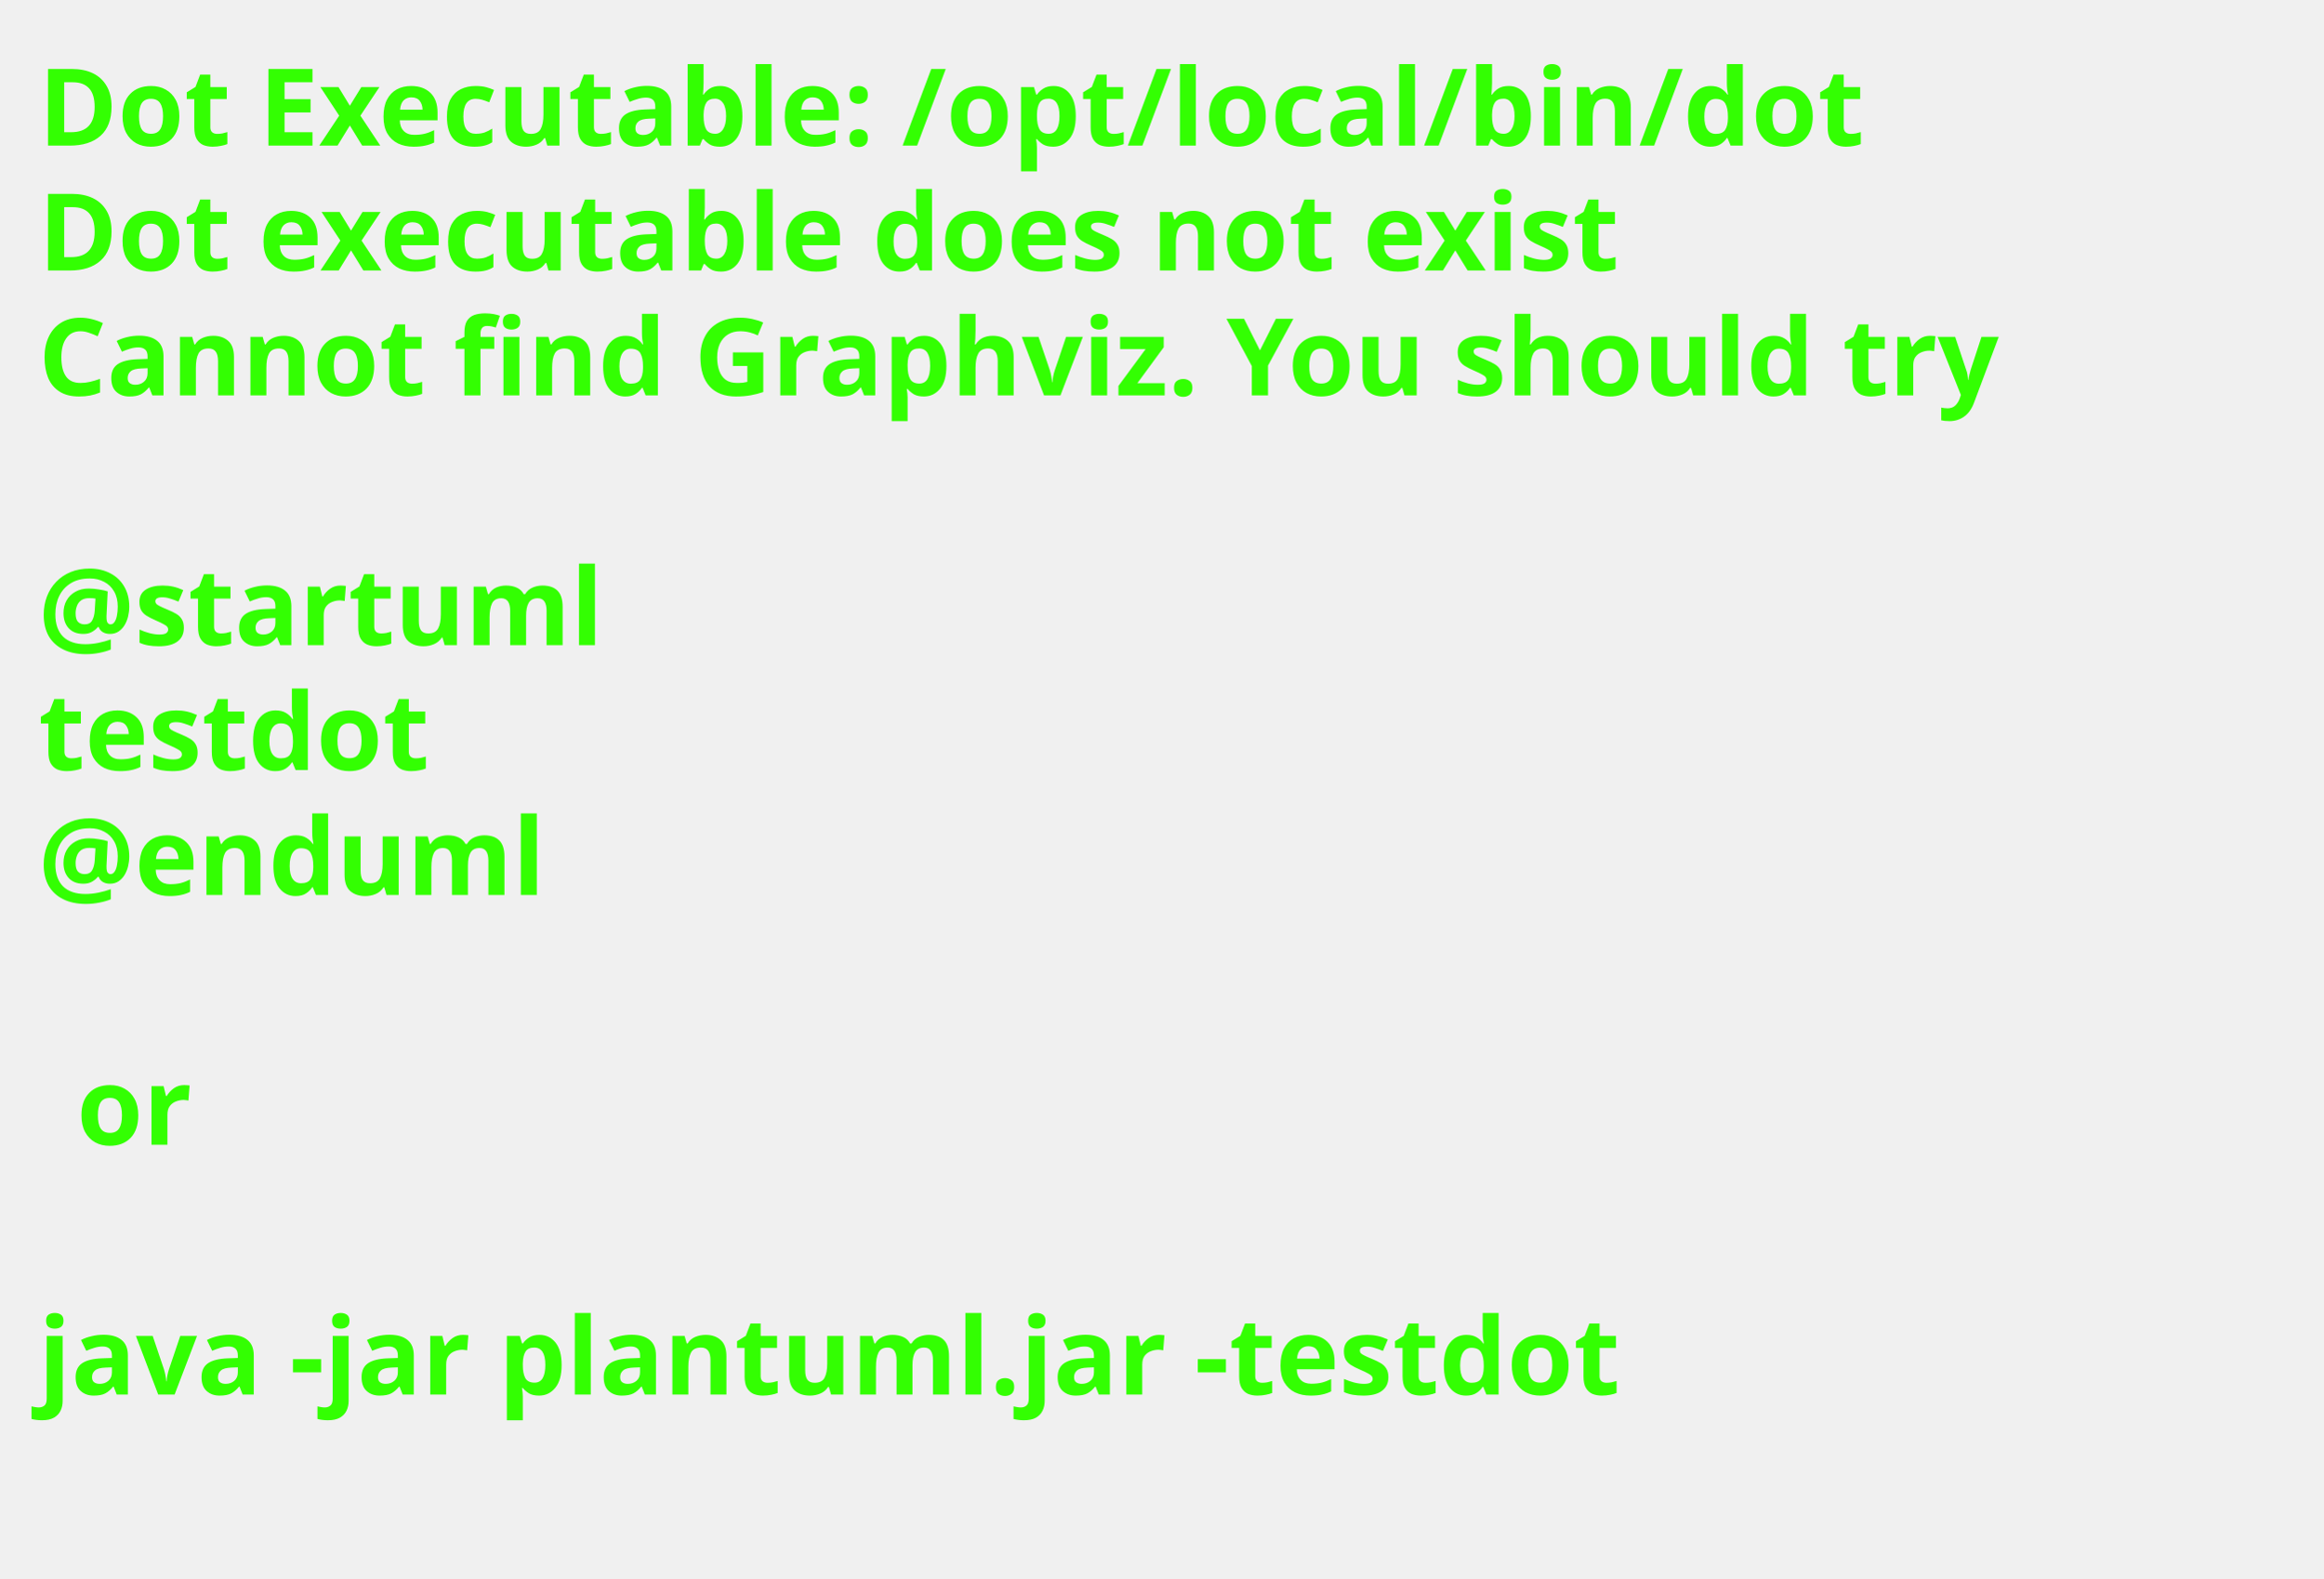
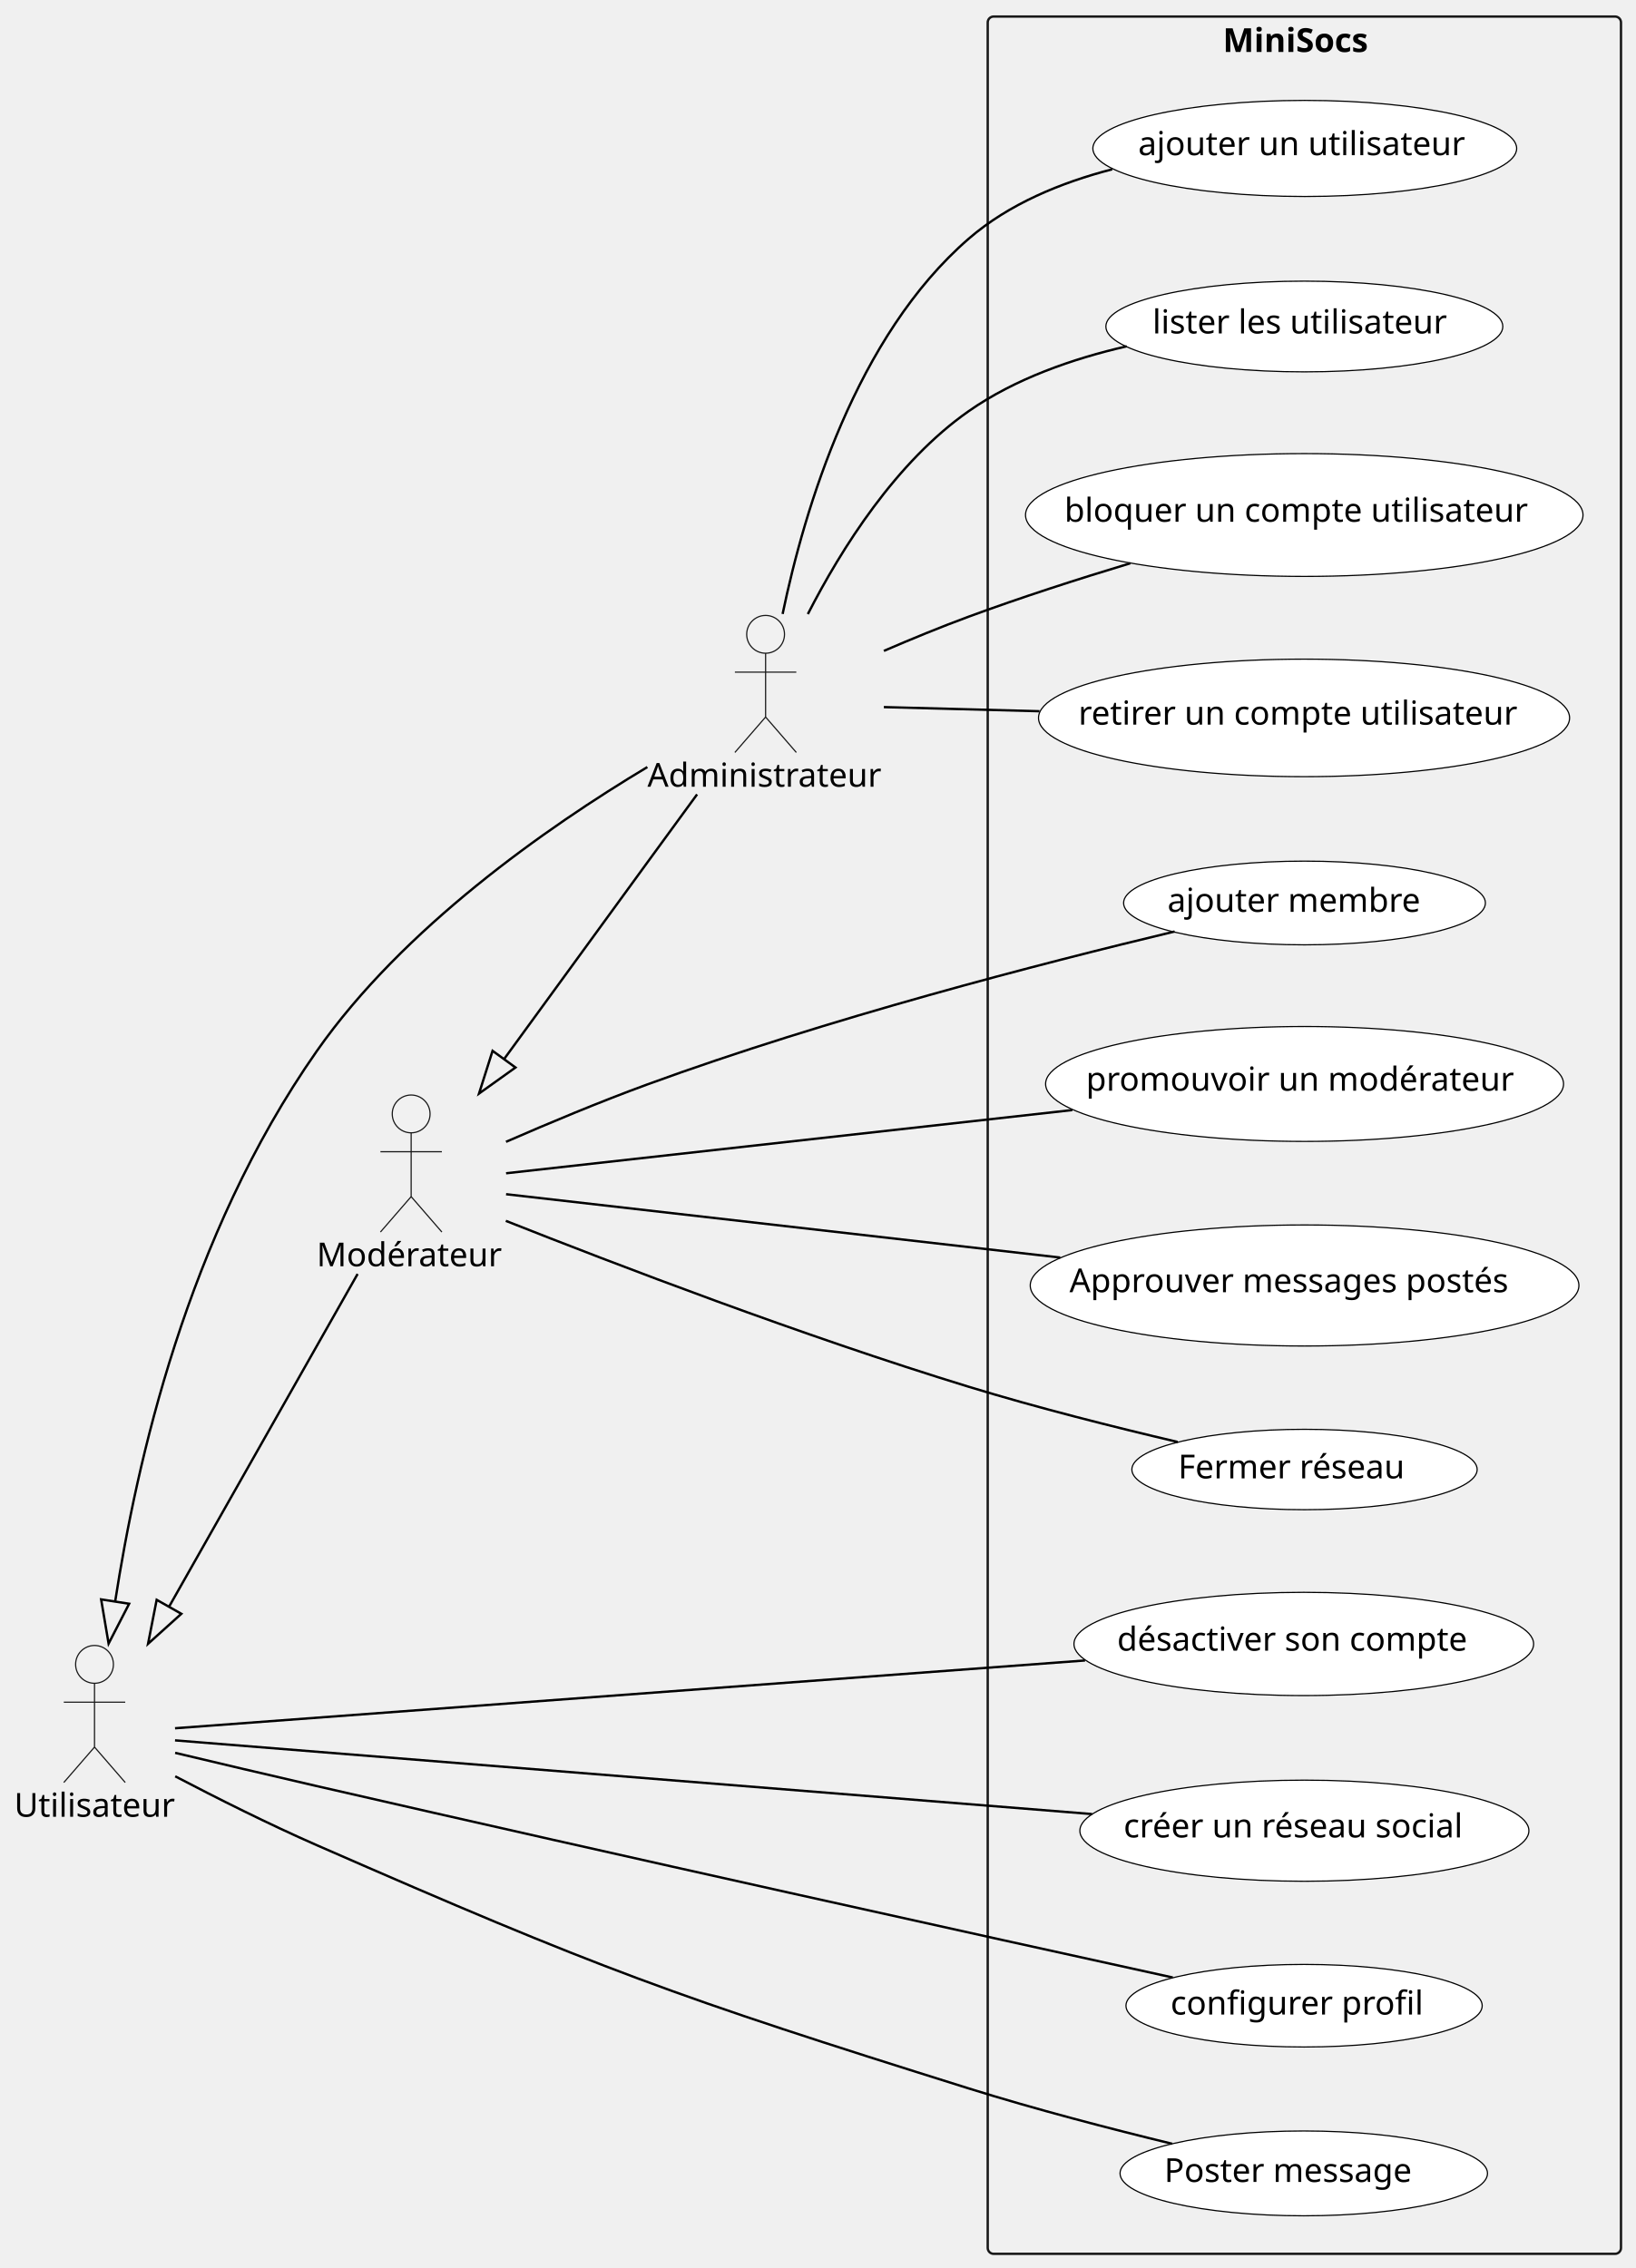
- <svg xmlns="http://www.w3.org/2000/svg" contentStyleType="text/css" height="206px" preserveAspectRatio="none" style="width:303px;height:206px;background:#FFFFFF;" version="1.1" viewBox="0 0 303 206" width="303px" zoomAndPan="magnify">
+ <svg xmlns="http://www.w3.org/2000/svg" contentStyleType="text/css" height="960px" preserveAspectRatio="none" style="width:692px;height:960px;background:#FFFFFF;" version="1.1" viewBox="0 0 692 960" width="692px" zoomAndPan="magnify">
  <defs />
  <g>
-     <text fill="#33FF02" font-family="sans-serif" font-size="14" font-weight="bold" lengthAdjust="spacing" textLength="261" x="5" y="19">Dot Executable: /opt/local/bin/dot</text>
-     <text fill="#33FF02" font-family="sans-serif" font-size="14" font-weight="bold" lengthAdjust="spacing" textLength="237" x="5" y="35.297">Dot executable does not exist</text>
-     <text fill="#33FF02" font-family="sans-serif" font-size="14" font-weight="bold" lengthAdjust="spacing" textLength="291" x="5" y="51.594">Cannot find Graphviz. You should try</text>
-     <text fill="#33FF02" font-family="sans-serif" font-size="14" font-weight="bold" lengthAdjust="spacing" textLength="5" x="5" y="67.891"> </text>
-     <text fill="#33FF02" font-family="sans-serif" font-size="14" font-weight="bold" lengthAdjust="spacing" textLength="79" x="5" y="84.188">@startuml</text>
-     <text fill="#33FF02" font-family="sans-serif" font-size="14" font-weight="bold" lengthAdjust="spacing" textLength="57" x="5" y="100.484">testdot</text>
-     <text fill="#33FF02" font-family="sans-serif" font-size="14" font-weight="bold" lengthAdjust="spacing" textLength="72" x="5" y="116.781">@enduml</text>
-     <text fill="#33FF02" font-family="sans-serif" font-size="14" font-weight="bold" lengthAdjust="spacing" textLength="5" x="5" y="133.078"> </text>
-     <text fill="#33FF02" font-family="sans-serif" font-size="14" font-weight="bold" lengthAdjust="spacing" textLength="17" x="10" y="149.375">or</text>
-     <text fill="#33FF02" font-family="sans-serif" font-size="14" font-weight="bold" lengthAdjust="spacing" textLength="5" x="5" y="165.672"> </text>
-     <text fill="#33FF02" font-family="sans-serif" font-size="14" font-weight="bold" lengthAdjust="spacing" textLength="227" x="5" y="181.969">java -jar plantuml.jar -testdot</text>
-     <text fill="#33FF02" font-family="sans-serif" font-size="14" font-weight="bold" lengthAdjust="spacing" textLength="5" x="5" y="198.266"> </text>
+     <g id="cluster_MiniSocs">
+       <rect fill="none" height="947" rx="2.5" ry="2.5" style="stroke:#181818;stroke-width:1.0;" width="268" x="418" y="7" />
+       <text fill="#000000" font-family="sans-serif" font-size="14" font-weight="bold" lengthAdjust="spacing" textLength="69" x="517.5" y="21.995">MiniSocs</text>
+     </g>
+     <g id="elem_ajouter un utilisateur">
+       <ellipse cx="552.173" cy="62.835" fill="#FFFFFF" rx="89.673" ry="20.335" style="stroke:#000000;stroke-width:0.5;" />
+       <text fill="#000000" font-family="sans-serif" font-size="14" lengthAdjust="spacing" textLength="141" x="481.673" y="65.681">ajouter un utilisateur</text>
+     </g>
+     <g id="elem_lister les utilisateur">
+       <ellipse cx="551.995" cy="138.199" fill="#FFFFFF" rx="83.995" ry="19.199" style="stroke:#000000;stroke-width:0.5;" />
+       <text fill="#000000" font-family="sans-serif" font-size="14" lengthAdjust="spacing" textLength="128" x="487.733" y="141.136">lister les utilisateur</text>
+     </g>
+     <g id="elem_bloquer un compte utilisateur">
+       <ellipse cx="551.962" cy="217.992" fill="#FFFFFF" rx="117.962" ry="25.992" style="stroke:#000000;stroke-width:0.5;" />
+       <text fill="#000000" font-family="sans-serif" font-size="14" lengthAdjust="spacing" textLength="203" x="450.462" y="220.839">bloquer un compte utilisateur</text>
+     </g>
+     <g id="elem_retirer un compte utilisateur">
+       <ellipse cx="551.872" cy="303.874" fill="#FFFFFF" rx="112.372" ry="24.874" style="stroke:#000000;stroke-width:0.5;" />
+       <text fill="#000000" font-family="sans-serif" font-size="14" lengthAdjust="spacing" textLength="191" x="456.372" y="306.721">retirer un compte utilisateur</text>
+     </g>
+     <g id="elem_désactiver son compte">
+       <ellipse cx="551.76" cy="695.852" fill="#FFFFFF" rx="97.26" ry="21.852" style="stroke:#000000;stroke-width:0.5;" />
+       <text fill="#000000" font-family="sans-serif" font-size="14" lengthAdjust="spacing" textLength="158" x="472.76" y="698.699">désactiver son compte</text>
+     </g>
+     <g id="elem_créer un réseau social">
+       <ellipse cx="552.012" cy="774.902" fill="#FFFFFF" rx="95.012" ry="21.402" style="stroke:#000000;stroke-width:0.5;" />
+       <text fill="#000000" font-family="sans-serif" font-size="14" lengthAdjust="spacing" textLength="153" x="475.512" y="777.749">créer un réseau social</text>
+     </g>
+     <g id="elem_configurer profil">
+       <ellipse cx="551.884" cy="848.977" fill="#FFFFFF" rx="75.384" ry="17.477" style="stroke:#000000;stroke-width:0.5;" />
+       <text fill="#000000" font-family="sans-serif" font-size="14" lengthAdjust="spacing" textLength="107" x="495.384" y="852.724">configurer profil</text>
+     </g>
+     <g id="elem_Poster message">
+       <ellipse cx="551.753" cy="919.951" fill="#FFFFFF" rx="77.753" ry="17.951" style="stroke:#000000;stroke-width:0.5;" />
+       <text fill="#000000" font-family="sans-serif" font-size="14" lengthAdjust="spacing" textLength="113" x="492.699" y="923.581">Poster message</text>
+     </g>
+     <g id="elem_ajouter membre">
+       <ellipse cx="552.061" cy="382.212" fill="#FFFFFF" rx="76.561" ry="17.712" style="stroke:#000000;stroke-width:0.5;" />
+       <text fill="#000000" font-family="sans-serif" font-size="14" lengthAdjust="spacing" textLength="110" x="494.061" y="385.96">ajouter membre</text>
+     </g>
+     <g id="elem_promouvoir un modérateur">
+       <ellipse cx="552.093" cy="458.819" fill="#FFFFFF" rx="109.594" ry="24.319" style="stroke:#000000;stroke-width:0.5;" />
+       <text fill="#000000" font-family="sans-serif" font-size="14" lengthAdjust="spacing" textLength="185" x="459.594" y="461.665">promouvoir un modérateur</text>
+     </g>
+     <g id="elem_Approuver messages postés">
+       <ellipse cx="552.094" cy="544.119" fill="#FFFFFF" rx="116.094" ry="25.619" style="stroke:#000000;stroke-width:0.5;" />
+       <text fill="#000000" font-family="sans-serif" font-size="14" lengthAdjust="spacing" textLength="199" x="452.594" y="546.965">Approuver messages postés</text>
+     </g>
+     <g id="elem_Fermer réseau">
+       <ellipse cx="552.068" cy="622.014" fill="#FFFFFF" rx="73.068" ry="17.014" style="stroke:#000000;stroke-width:0.5;" />
+       <text fill="#000000" font-family="sans-serif" font-size="14" lengthAdjust="spacing" textLength="101" x="498.568" y="625.761">Fermer réseau</text>
+     </g>
+     <g id="elem_Administrateur">
+       <ellipse cx="324" cy="268.5" fill="#F1F1F1" rx="8" ry="8" style="stroke:#181818;stroke-width:0.5;" />
+       <path d="M324,276.5 L324,303.5 M311,284.5 L337,284.5 M324,303.5 L311,318.5 M324,303.5 L337,318.5 " fill="none" style="stroke:#181818;stroke-width:0.5;" />
+       <text fill="#000000" font-family="sans-serif" font-size="14" lengthAdjust="spacing" textLength="100" x="274" y="332.995">Administrateur</text>
+     </g>
+     <g id="elem_Utilisateur">
+       <ellipse cx="40" cy="704.5" fill="#F1F1F1" rx="8" ry="8" style="stroke:#181818;stroke-width:0.5;" />
+       <path d="M40,712.5 L40,739.5 M27,720.5 L53,720.5 M40,739.5 L27,754.5 M40,739.5 L53,754.5 " fill="none" style="stroke:#181818;stroke-width:0.5;" />
+       <text fill="#000000" font-family="sans-serif" font-size="14" lengthAdjust="spacing" textLength="68" x="6" y="768.995">Utilisateur</text>
+     </g>
+     <g id="elem_Modérateur">
+       <ellipse cx="174" cy="471.5" fill="#F1F1F1" rx="8" ry="8" style="stroke:#181818;stroke-width:0.5;" />
+       <path d="M174,479.5 L174,506.5 M161,487.5 L187,487.5 M174,506.5 L161,521.5 M174,506.5 L187,521.5 " fill="none" style="stroke:#181818;stroke-width:0.5;" />
+       <text fill="#000000" font-family="sans-serif" font-size="14" lengthAdjust="spacing" textLength="80" x="134" y="535.995">Modérateur</text>
+     </g>
+     <g id="link_Utilisateur_Administrateur">
+       <path d="M48.727,677.914 C57.837,619.344 78.85,523.81 134,445 C170.58,392.72 231.25,350.28 273.96,324.68 " fill="none" id="Utilisateur-backto-Administrateur" style="stroke:#000000;stroke-width:1.0;" />
+       <polygon fill="none" points="45.96,695.7,54.655,678.836,42.798,676.992,45.96,695.7" style="stroke:#000000;stroke-width:1.0;" />
+     </g>
+     <g id="link_Modérateur_Administrateur">
+       <path d="M213.306,448.322 C233.136,421.052 249.9,398.03 274,365 C280.8,355.69 288.13,345.65 295,336.25 " fill="none" id="Modérateur-backto-Administrateur" style="stroke:#000000;stroke-width:1.0;" />
+       <polygon fill="none" points="202.72,462.88,218.159,451.851,208.453,444.793,202.72,462.88" style="stroke:#000000;stroke-width:1.0;" />
+     </g>
+     <g id="link_Utilisateur_Modérateur">
+       <path d="M71.522,680.128 C96.022,636.878 126.83,582.49 151.34,539.24 " fill="none" id="Utilisateur-backto-Modérateur" style="stroke:#000000;stroke-width:1.0;" />
+       <polygon fill="none" points="62.65,695.79,76.743,683.086,66.301,677.171,62.65,695.79" style="stroke:#000000;stroke-width:1.0;" />
+     </g>
+     <g id="link_Administrateur_ajouter un utilisateur">
+       <path d="M331.2,259.88 C340.47,215.28 362.26,142.32 410,101 C426.97,86.32 449.05,77.25 470.69,71.66 " fill="none" id="Administrateur-ajouter un utilisateur" style="stroke:#000000;stroke-width:1.0;" />
+     </g>
+     <g id="link_Administrateur_lister les utilisateur">
+       <path d="M341.88,259.93 C356.15,232.07 379.19,195.53 410,174 C429.57,160.32 453.91,151.84 476.82,146.58 " fill="none" id="Administrateur-lister les utilisateur" style="stroke:#000000;stroke-width:1.0;" />
+     </g>
+     <g id="link_Administrateur_bloquer un compte utilisateur">
+       <path d="M374.05,275.51 C385.73,270.47 398.22,265.34 410,261 C431.97,252.9 456.25,245.09 478.38,238.41 " fill="none" id="Administrateur-bloquer un compte utilisateur" style="stroke:#000000;stroke-width:1.0;" />
+     </g>
+     <g id="link_Administrateur_retirer un compte utilisateur">
+       <path d="M374.04,299.3 C393.51,299.82 416.76,300.44 439.91,301.05 " fill="none" id="Administrateur-retirer un compte utilisateur" style="stroke:#000000;stroke-width:1.0;" />
+     </g>
+     <g id="link_Utilisateur_désactiver son compte">
+       <path d="M74.07,731.54 C150.88,725.81 343.61,711.45 459.19,702.84 " fill="none" id="Utilisateur-désactiver son compte" style="stroke:#000000;stroke-width:1.0;" />
+     </g>
+     <g id="link_Utilisateur_créer un réseau social">
+       <path d="M74.07,736.66 C151.55,742.89 346.94,758.6 462.16,767.86 " fill="none" id="Utilisateur-créer un réseau social" style="stroke:#000000;stroke-width:1.0;" />
+     </g>
+     <g id="link_Utilisateur_configurer profil">
+       <path d="M74.12,741.94 C91.86,746.17 114.11,751.43 134,756 C263.76,785.82 416.57,819.54 496.31,837.04 " fill="none" id="Utilisateur-configurer profil" style="stroke:#000000;stroke-width:1.0;" />
+     </g>
+     <g id="link_Utilisateur_Poster message">
+       <path d="M74.15,751.88 C91.71,761.06 113.78,772.15 134,781 C253.94,833.5 285.06,844.86 410,884 C438.09,892.8 469.81,901.04 496.05,907.42 " fill="none" id="Utilisateur-Poster message" style="stroke:#000000;stroke-width:1.0;" />
+     </g>
+     <g id="link_Modérateur_ajouter membre">
+       <path d="M214.14,483.31 C232.19,475.43 254.01,466.31 274,459 C349.95,431.24 440.7,407.78 497.1,394.29 " fill="none" id="Modérateur-ajouter membre" style="stroke:#000000;stroke-width:1.0;" />
+     </g>
+     <g id="link_Modérateur_promouvoir un modérateur">
+       <path d="M214.17,496.62 C270.41,490.34 375.84,478.57 453.82,469.86 " fill="none" id="Modérateur-promouvoir un modérateur" style="stroke:#000000;stroke-width:1.0;" />
+     </g>
+     <g id="link_Modérateur_Approuver messages postés">
+       <path d="M214.17,505.48 C269.19,511.77 371.28,523.45 448.7,532.3 " fill="none" id="Modérateur-Approuver messages postés" style="stroke:#000000;stroke-width:1.0;" />
+     </g>
+     <g id="link_Modérateur_Fermer réseau">
+       <path d="M214.06,516.76 C260.34,535.09 340,565.57 410,587 C438.94,595.86 471.73,604.1 498.4,610.36 " fill="none" id="Modérateur-Fermer réseau" style="stroke:#000000;stroke-width:1.0;" />
+     </g>
  </g>
</svg>
